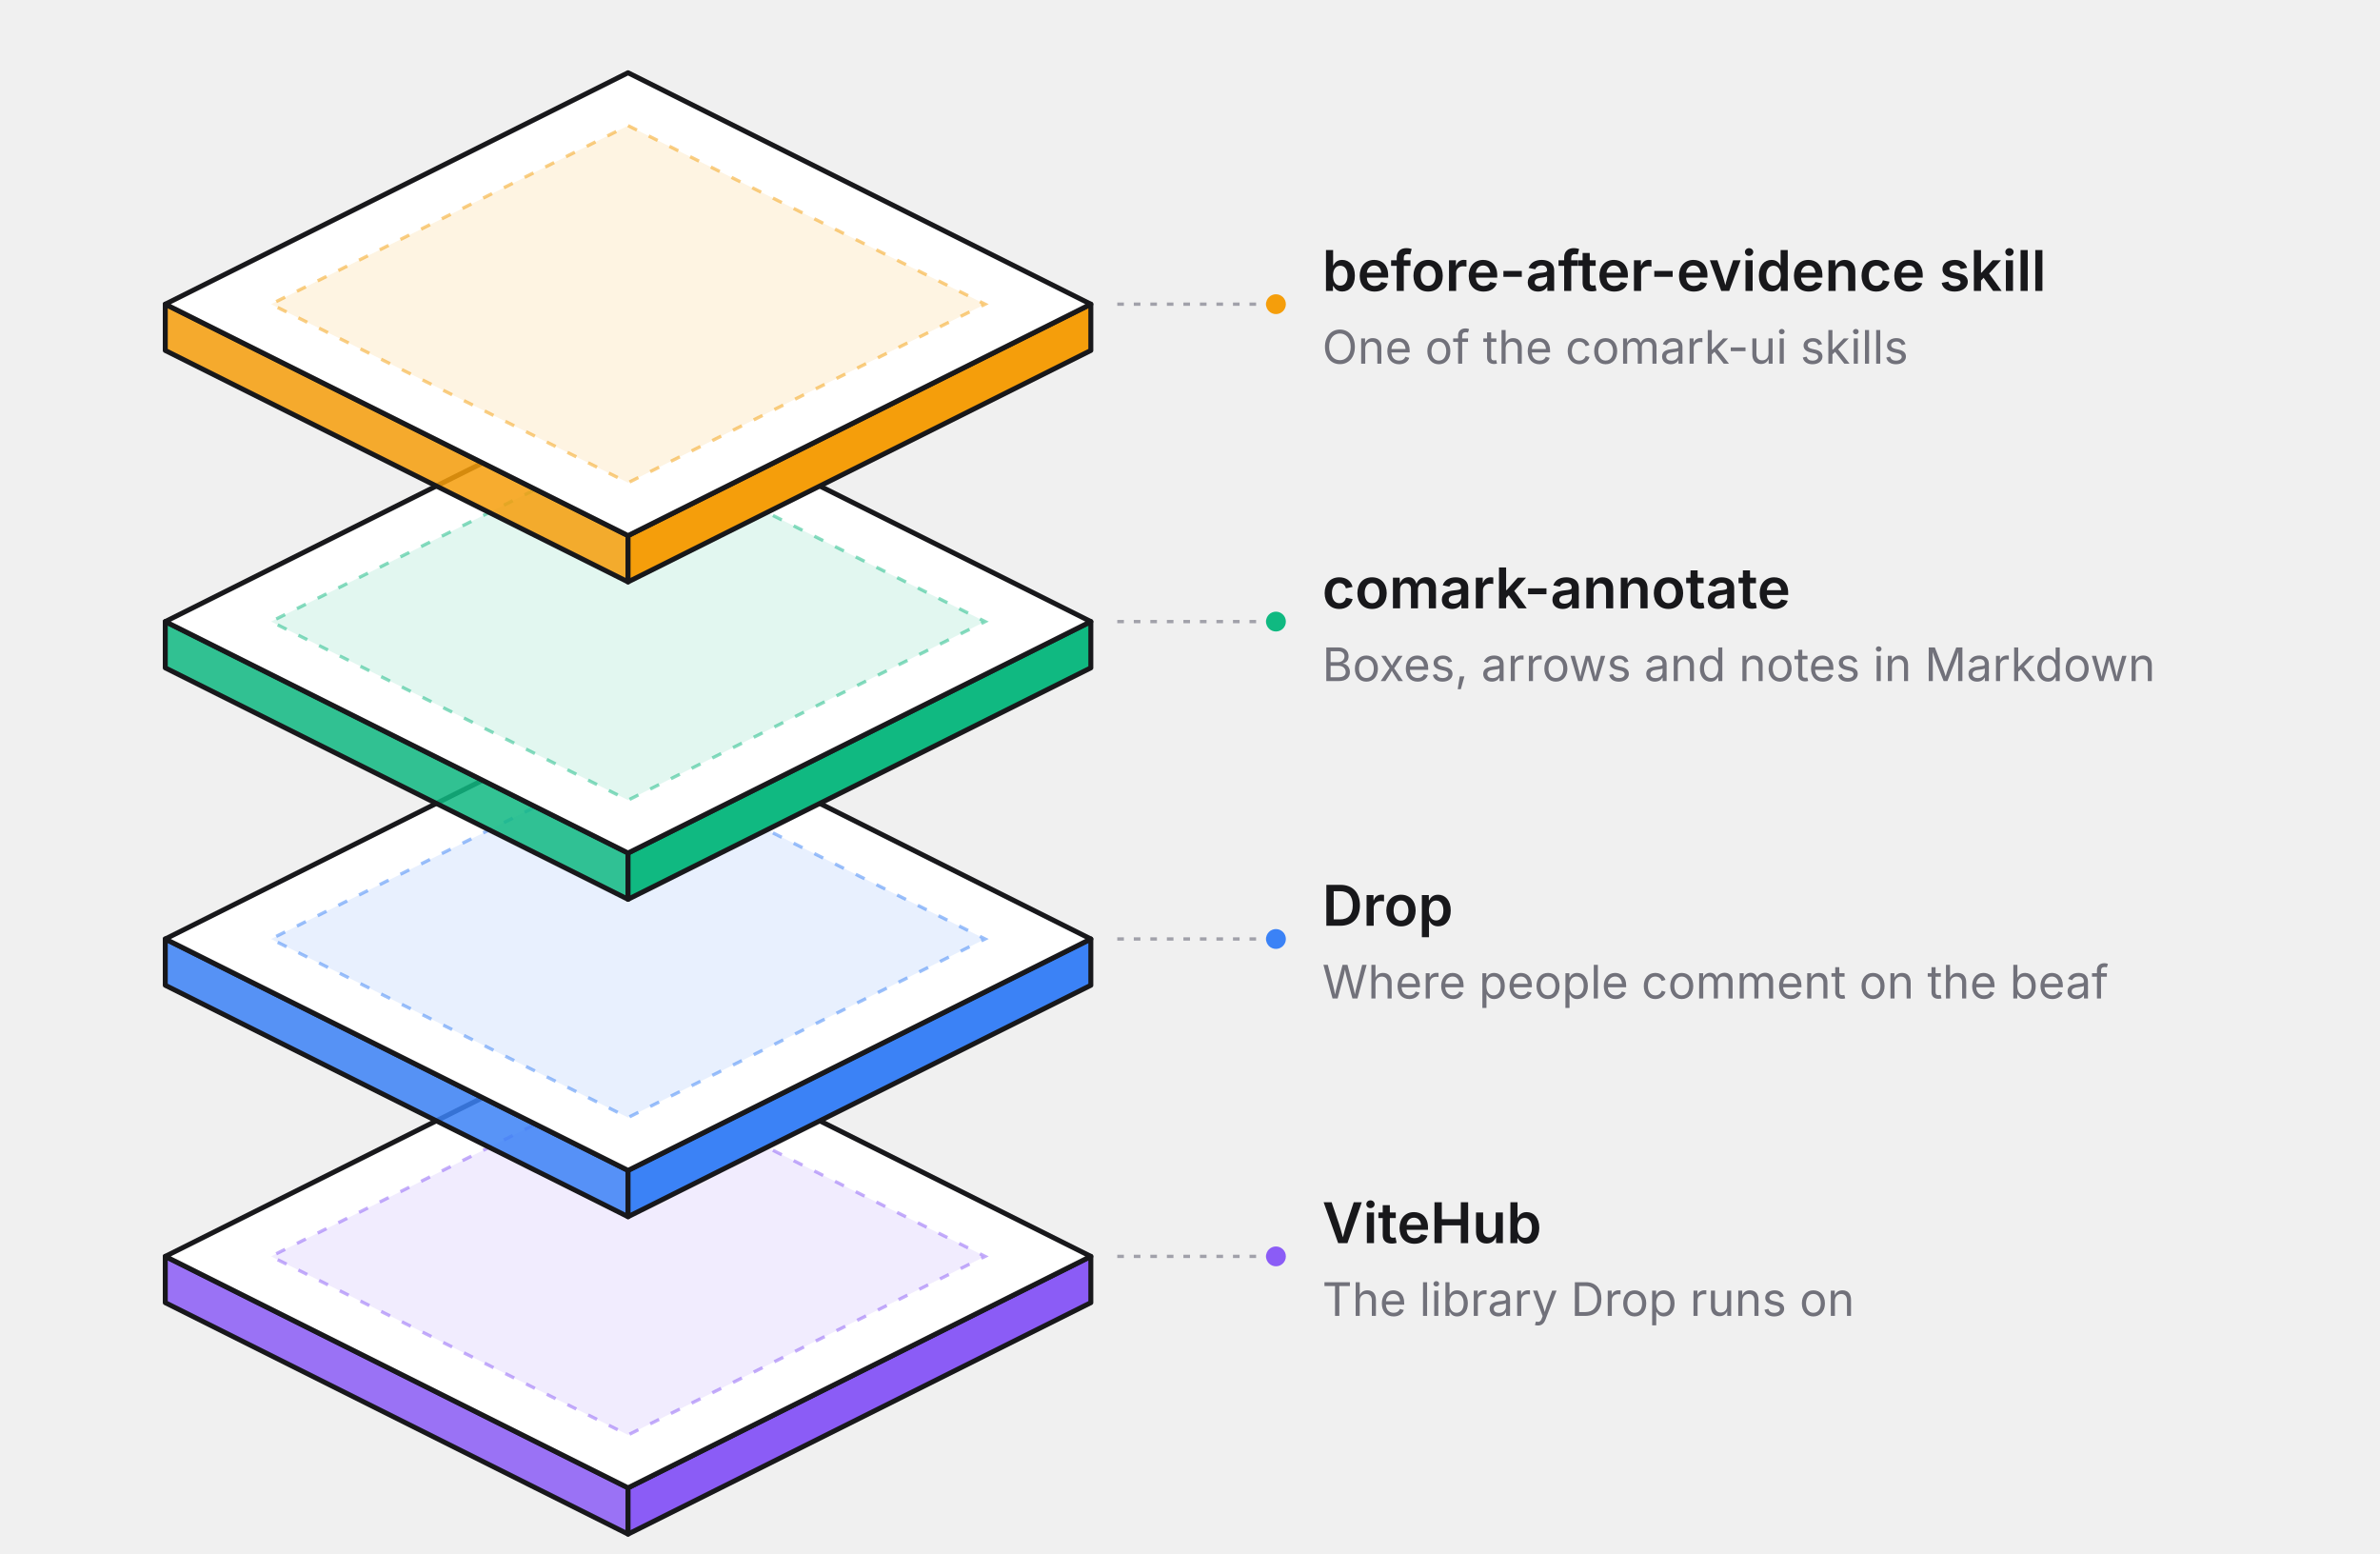
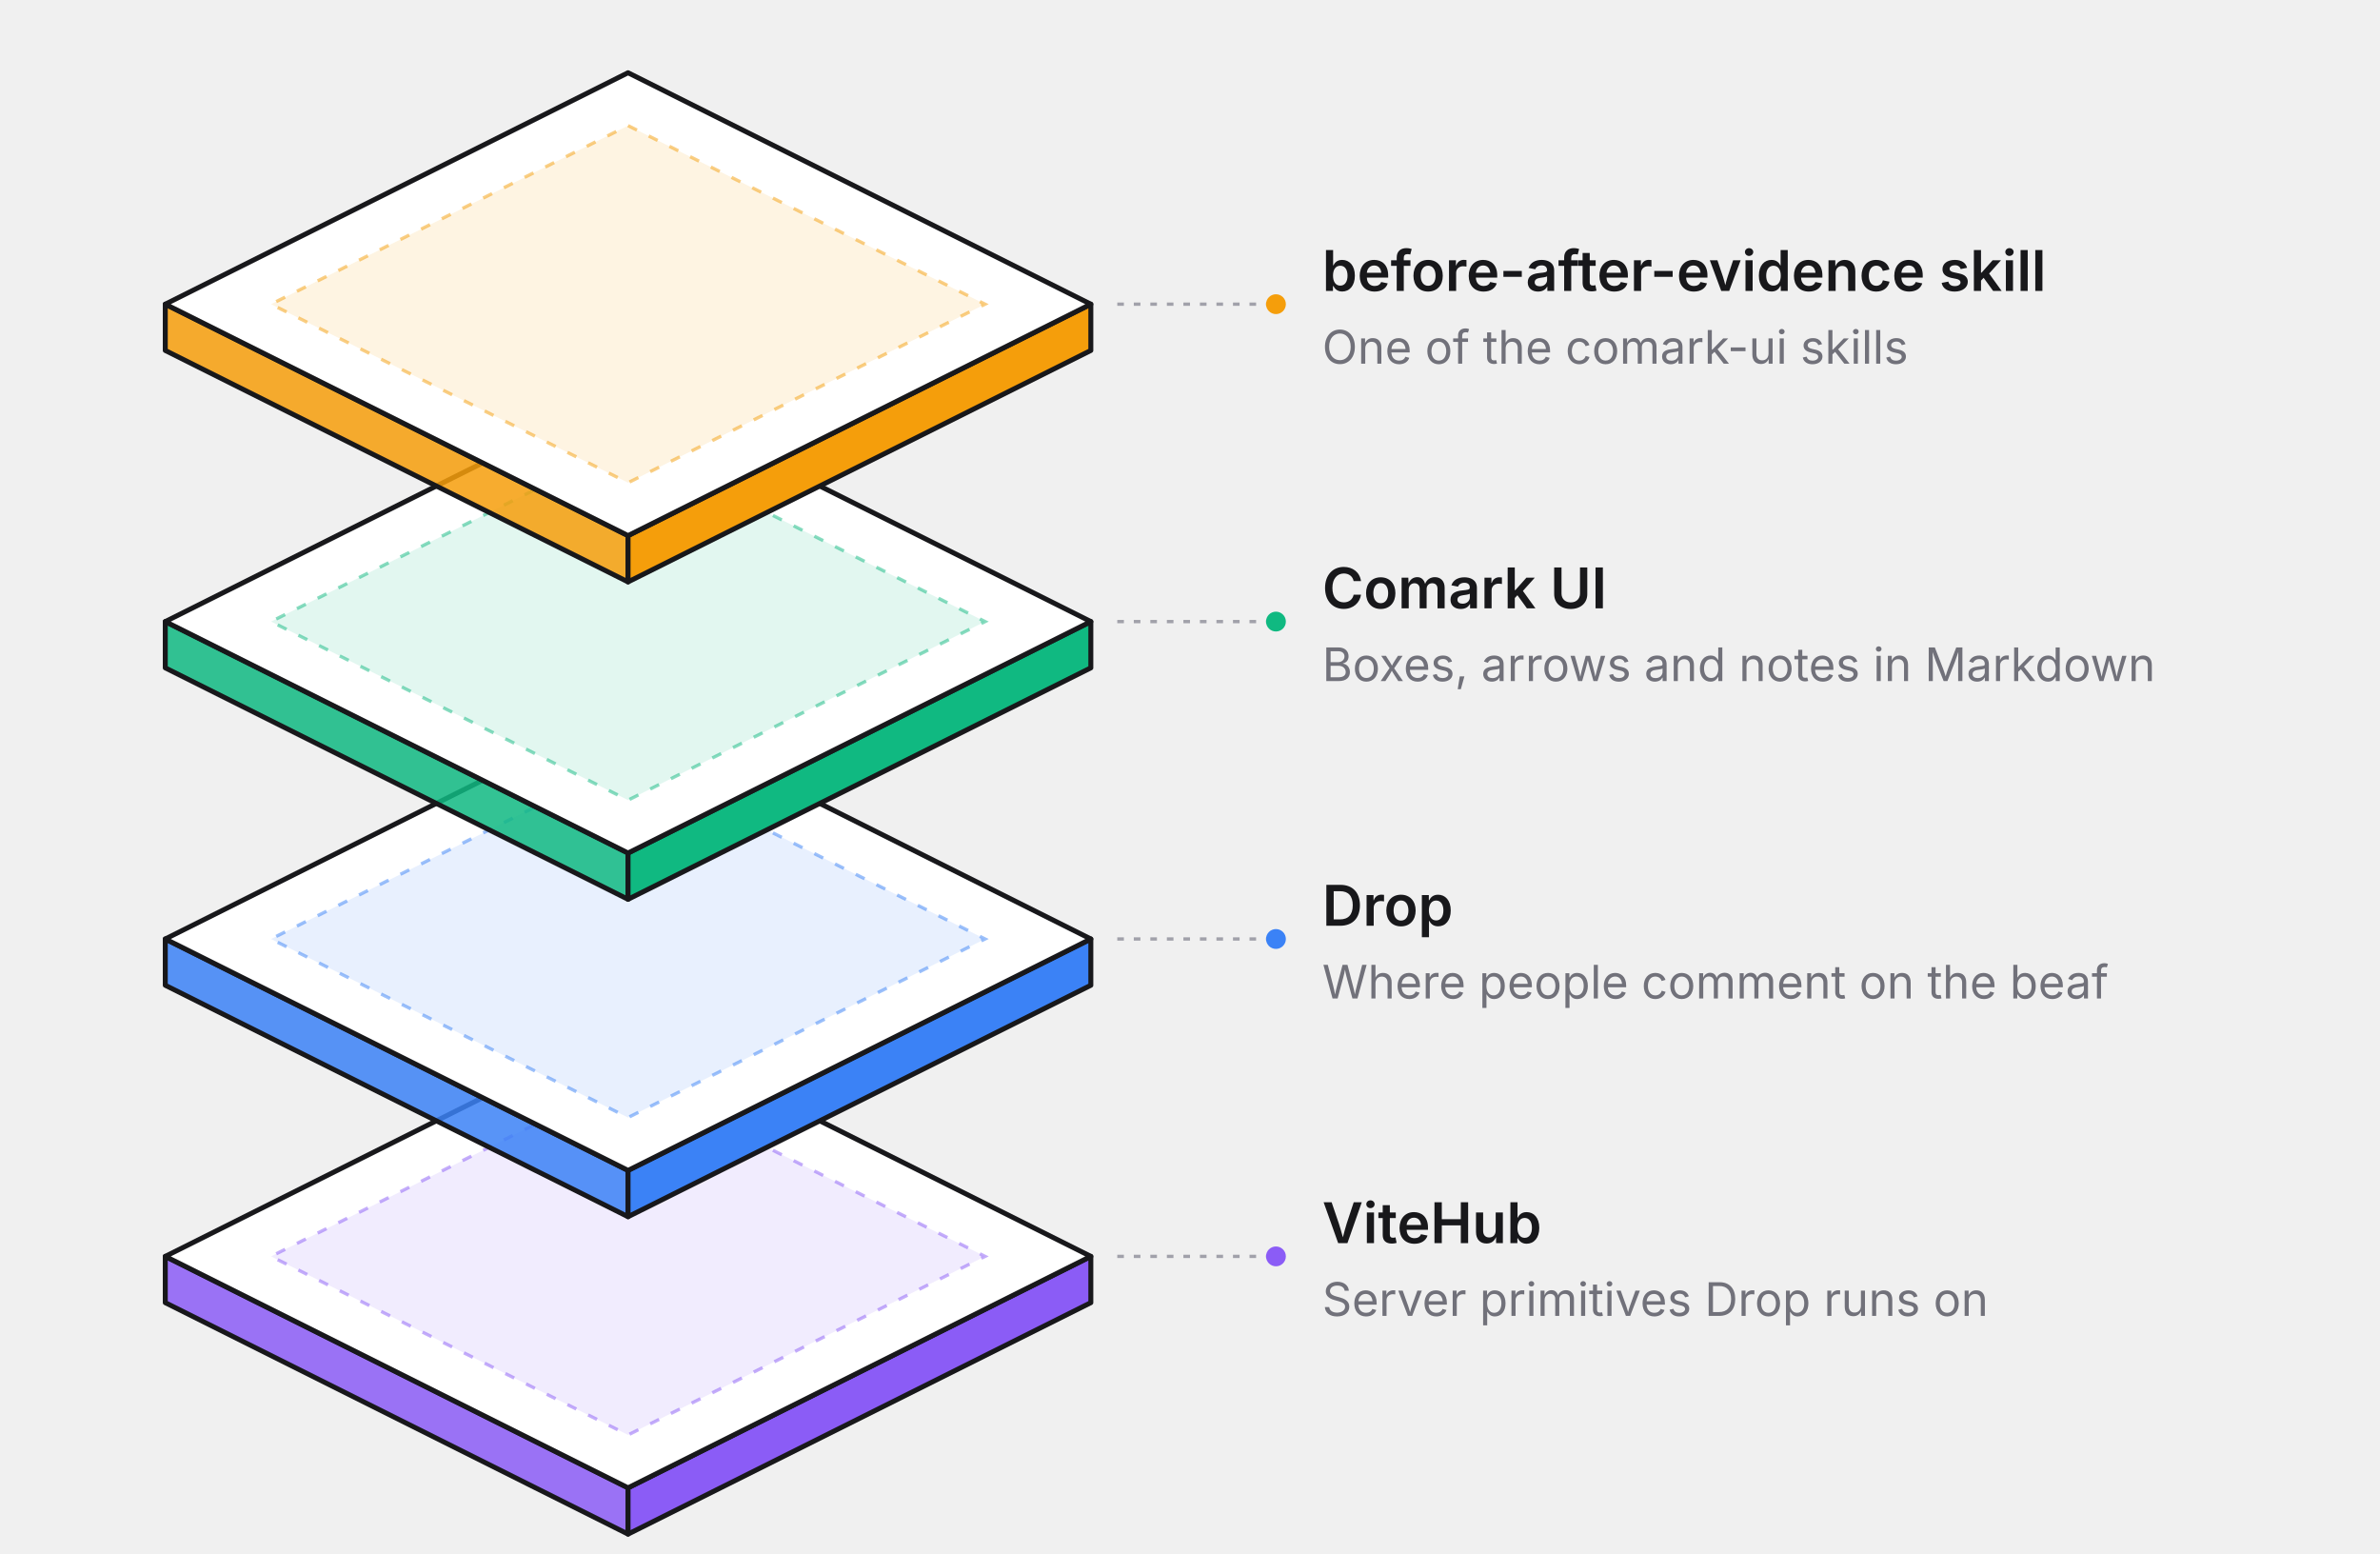
- <svg xmlns="http://www.w3.org/2000/svg" viewBox="0 0 720 470" width="720" height="470" role="img" aria-label="Four layers, top to bottom: the before-after-evidence skill, comark-annotate, Drop, and ViteHub">
+ <svg xmlns="http://www.w3.org/2000/svg" viewBox="0 0 720 470" width="720" height="470" role="img" aria-label="Four layers, top to bottom: the before-after-evidence skill, Comark UI, Drop, and ViteHub">
  <style>
.face{fill:#fff;stroke:#18181b;stroke-width:1.5;stroke-linejoin:round}
.edge{stroke:#18181b;stroke-width:1.5;stroke-linejoin:round}
.lead{stroke:#a1a1aa;stroke-width:1;stroke-dasharray:2 3}
.name{font:600 17px ui-sans-serif,system-ui,-apple-system,sans-serif;fill:#18181b}
.sub{font:400 14px ui-sans-serif,system-ui,-apple-system,sans-serif;fill:#71717a}
@media (prefers-color-scheme: dark){.face{fill:#18181b;stroke:#e4e4e7}.edge{stroke:#e4e4e7}.name{fill:#fafafa}.sub{fill:#a1a1aa}.lead{stroke:#52525b}}
</style>
  <path d="M50,380 L190,450 L190,464 L50,394 Z" fill="#8b5cf6" fill-opacity=".85" class="edge" />
  <path d="M190,450 L330,380 L330,394 L190,464 Z" fill="#8b5cf6" class="edge" />
  <path d="M190,310 L330,380 L190,450 L50,380 Z" class="face" />
  <path d="M190,326 L298,380 L190,434 L82,380 Z" fill="#8b5cf6" fill-opacity=".12" stroke="#8b5cf6" stroke-opacity=".5" stroke-dasharray="3 4" />
  <path d="M50,284 L190,354 L190,368 L50,298 Z" fill="#3b82f6" fill-opacity=".85" class="edge" />
  <path d="M190,354 L330,284 L330,298 L190,368 Z" fill="#3b82f6" class="edge" />
  <path d="M190,214 L330,284 L190,354 L50,284 Z" class="face" />
  <path d="M190,230 L298,284 L190,338 L82,284 Z" fill="#3b82f6" fill-opacity=".12" stroke="#3b82f6" stroke-opacity=".5" stroke-dasharray="3 4" />
  <path d="M50,188 L190,258 L190,272 L50,202 Z" fill="#10b981" fill-opacity=".85" class="edge" />
  <path d="M190,258 L330,188 L330,202 L190,272 Z" fill="#10b981" class="edge" />
  <path d="M190,118 L330,188 L190,258 L50,188 Z" class="face" />
  <path d="M190,134 L298,188 L190,242 L82,188 Z" fill="#10b981" fill-opacity=".12" stroke="#10b981" stroke-opacity=".5" stroke-dasharray="3 4" />
  <path d="M50,92 L190,162 L190,176 L50,106 Z" fill="#f59e0b" fill-opacity=".85" class="edge" />
  <path d="M190,162 L330,92 L330,106 L190,176 Z" fill="#f59e0b" class="edge" />
  <path d="M190,22 L330,92 L190,162 L50,92 Z" class="face" />
  <path d="M190,38 L298,92 L190,146 L82,92 Z" fill="#f59e0b" fill-opacity=".12" stroke="#f59e0b" stroke-opacity=".5" stroke-dasharray="3 4" />
  <path d="M338,92 H386" class="lead" />
  <circle cx="386" cy="92" r="3" fill="#f59e0b" />
  <text x="400" y="88" class="name">before-after-evidence skill</text>
  <text x="400" y="110" class="sub">One of the comark-ui skills</text>
  <path d="M338,188 H386" class="lead" />
  <circle cx="386" cy="188" r="3" fill="#10b981" />
-   <text x="400" y="184" class="name">comark-annotate</text>
+   <text x="400" y="184" class="name">Comark UI</text>
  <text x="400" y="206" class="sub">Boxes, arrows and notes in Markdown</text>
  <path d="M338,284 H386" class="lead" />
  <circle cx="386" cy="284" r="3" fill="#3b82f6" />
  <text x="400" y="280" class="name">Drop</text>
  <text x="400" y="302" class="sub">Where people comment on the beaf</text>
  <path d="M338,380 H386" class="lead" />
  <circle cx="386" cy="380" r="3" fill="#8b5cf6" />
  <text x="400" y="376" class="name">ViteHub</text>
-   <text x="400" y="398" class="sub">The library Drop runs on</text>
+   <text x="400" y="398" class="sub">Server primitives Drop runs on</text>
</svg>
